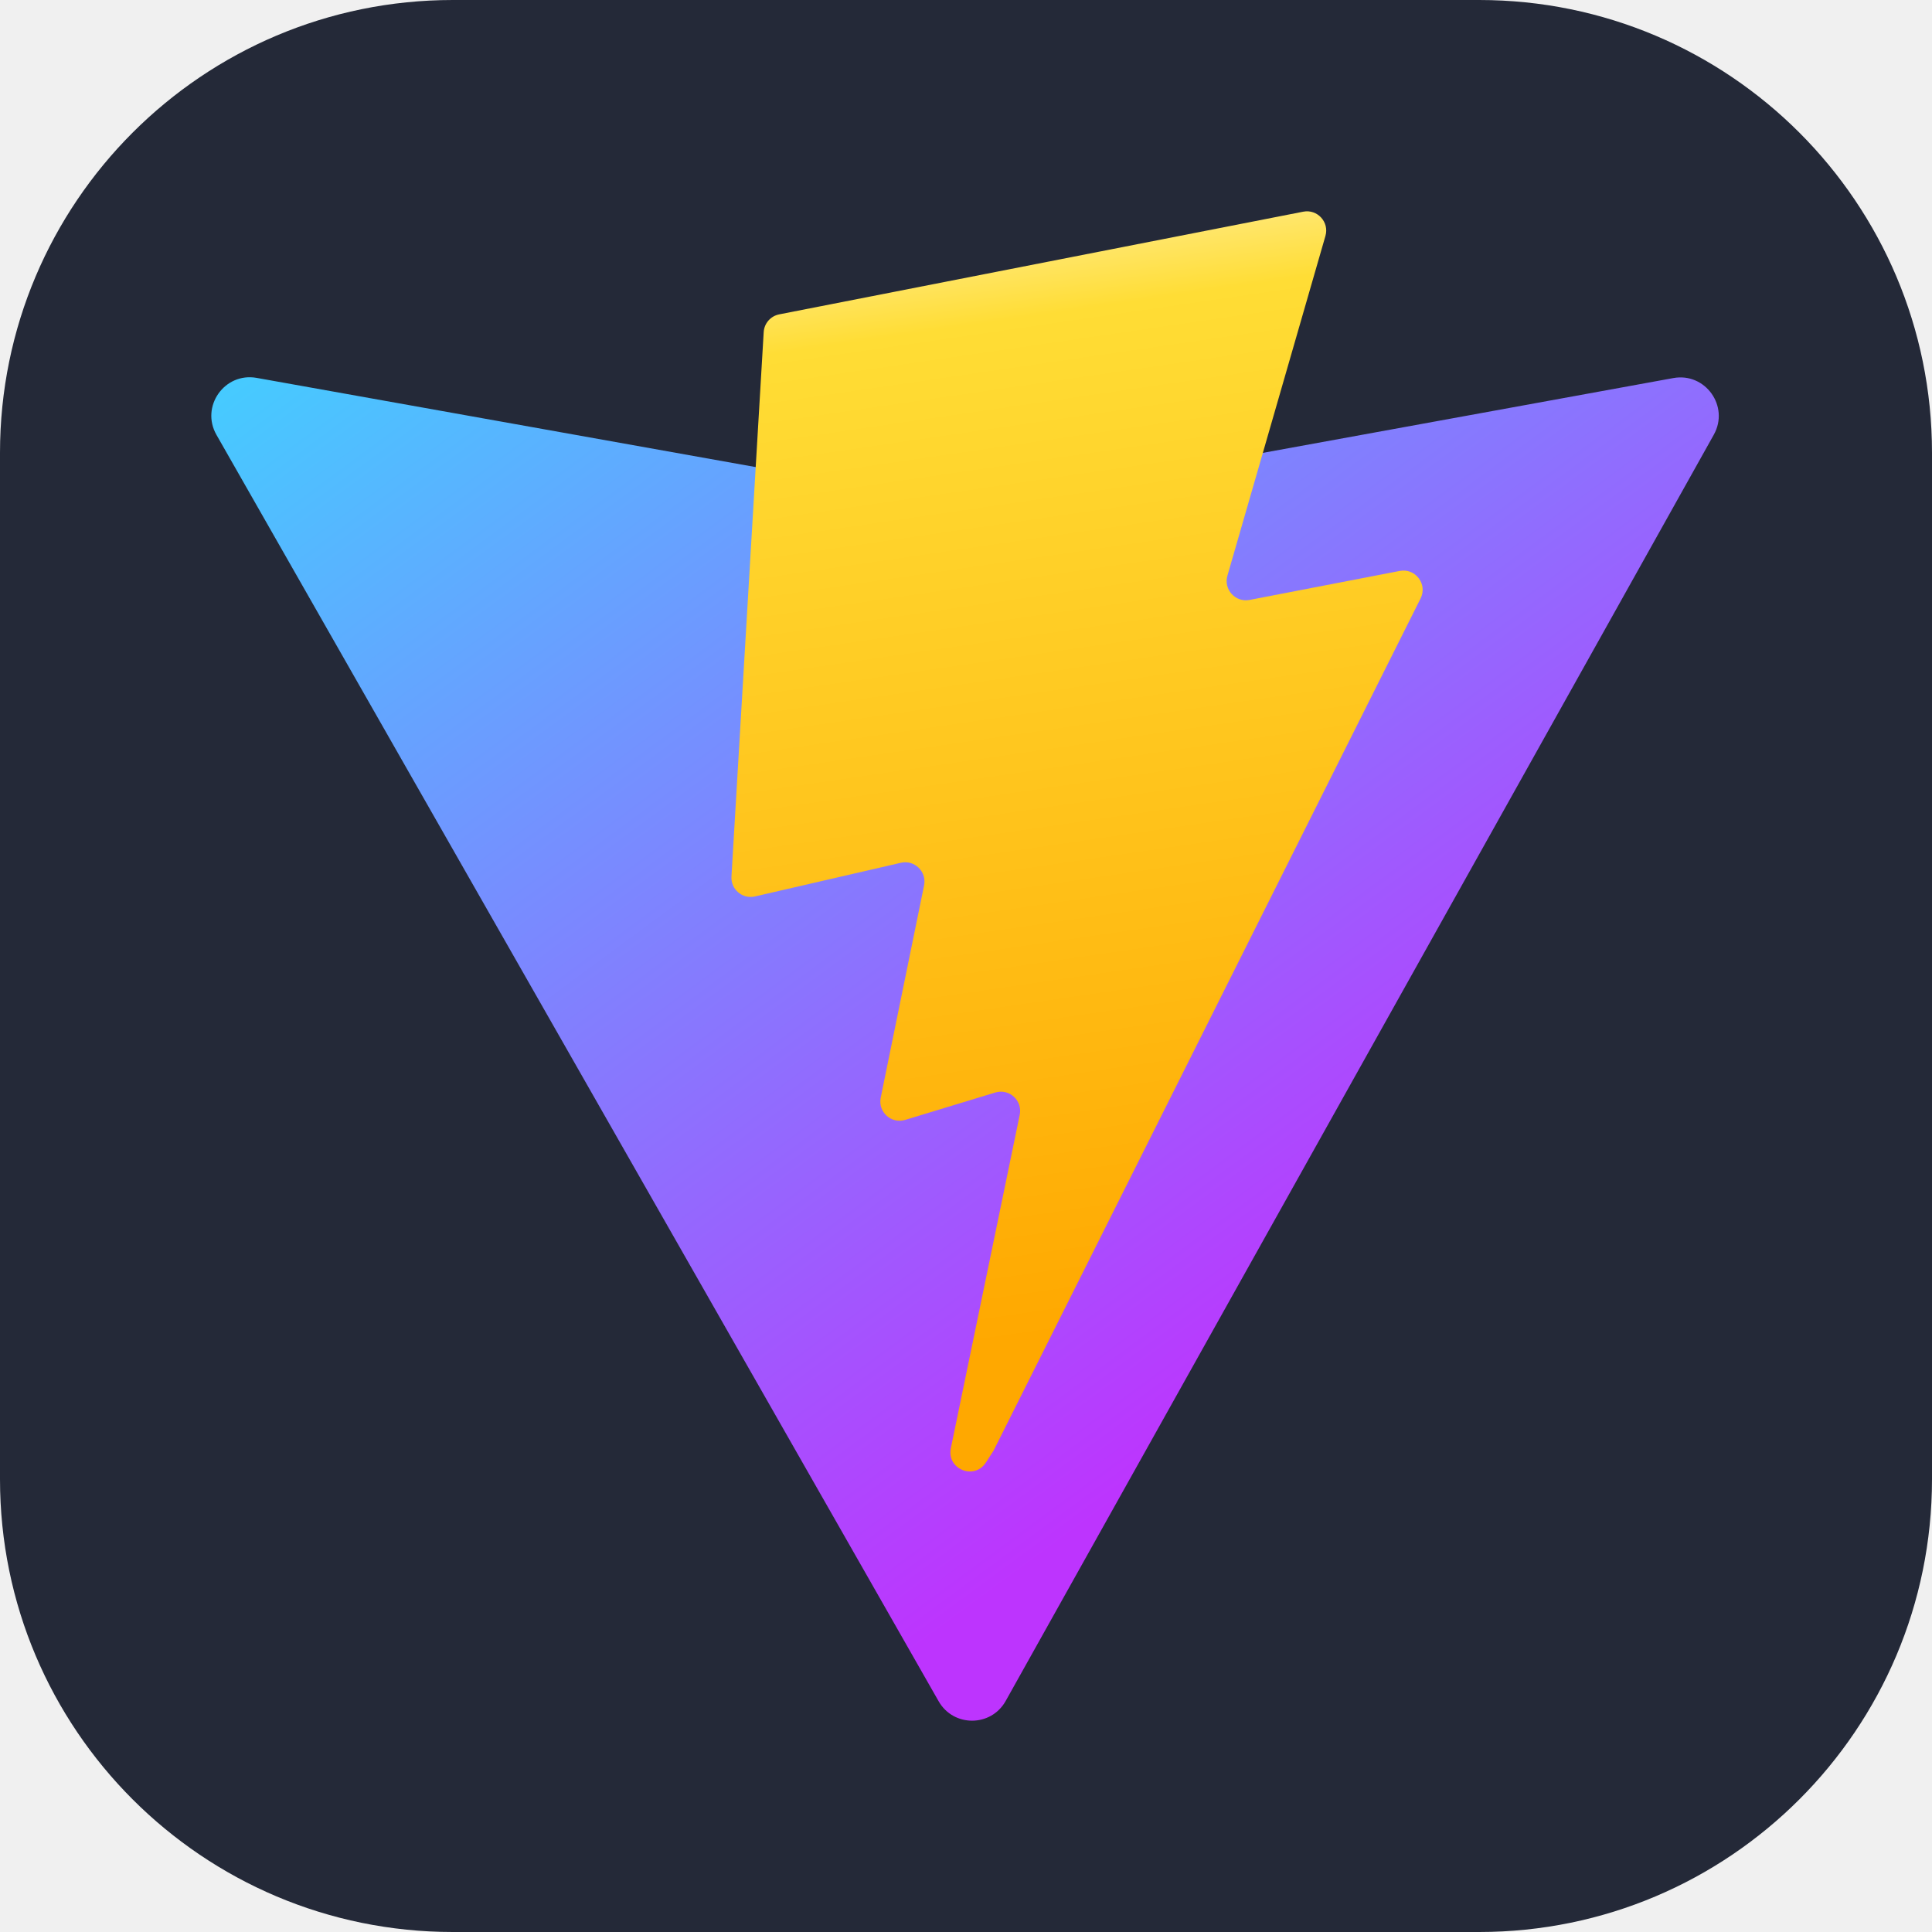
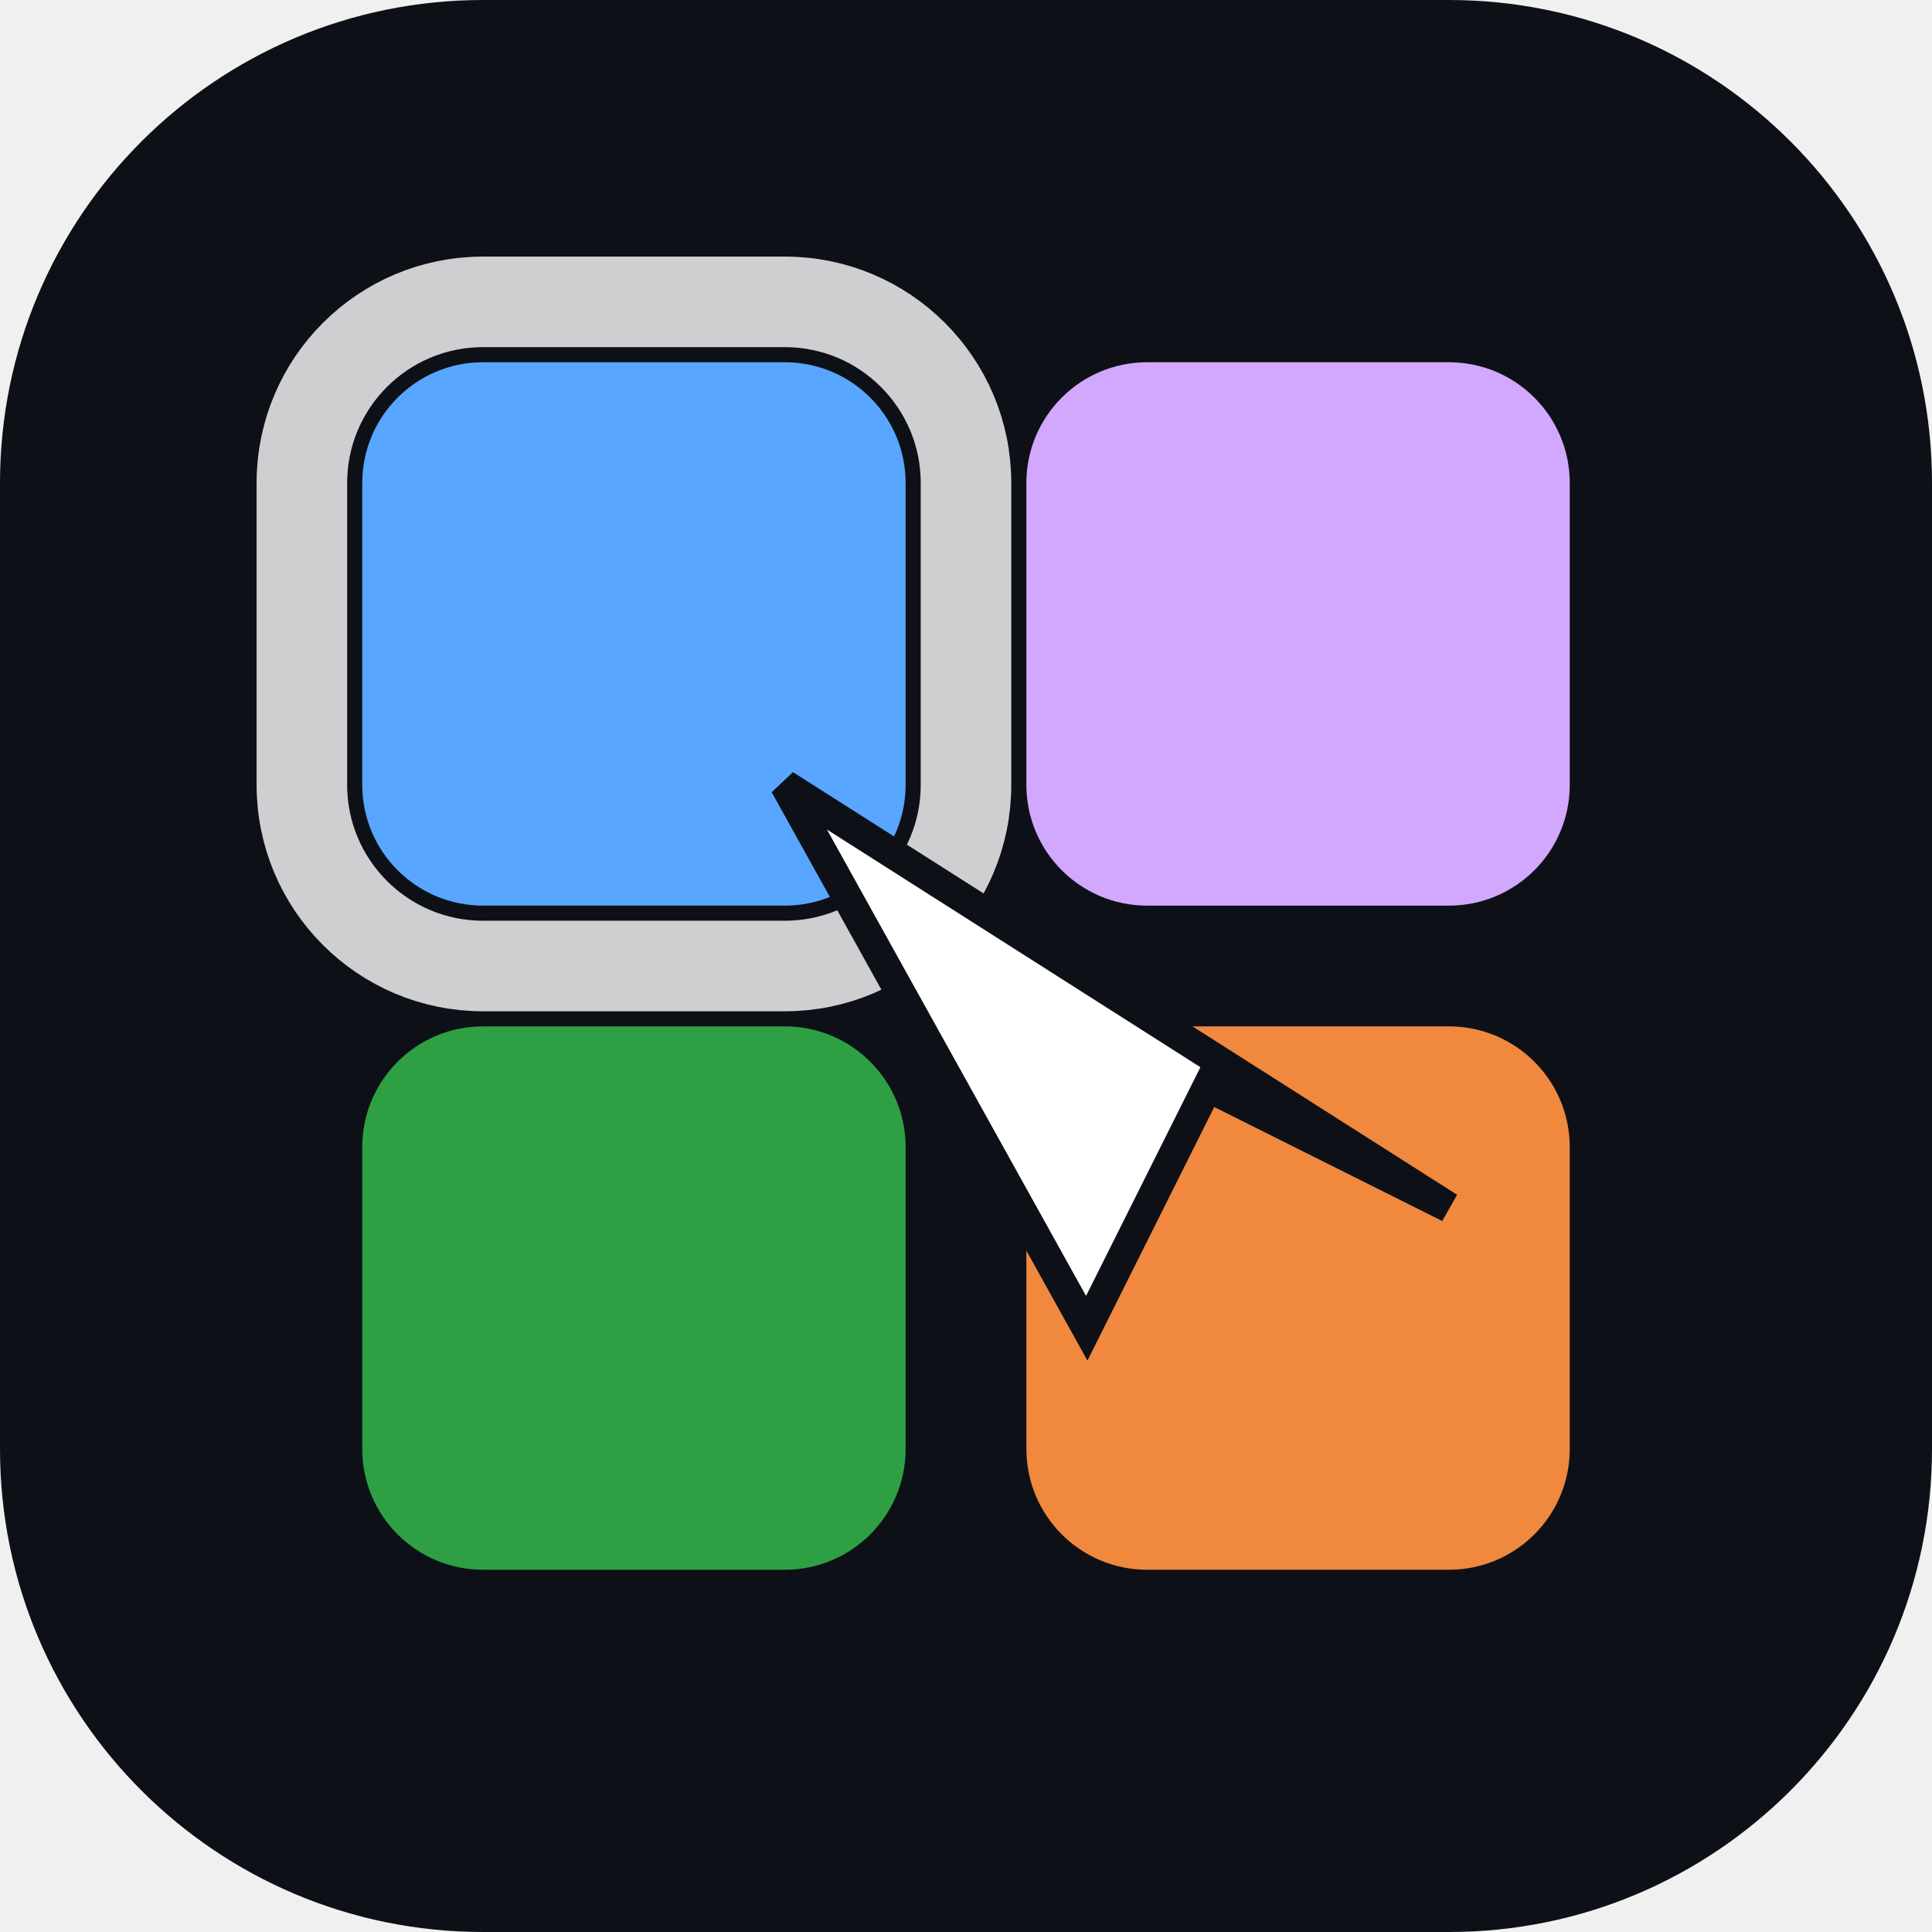
- <svg xmlns="http://www.w3.org/2000/svg" width="256" height="256" viewBox="0 0 256 256" fill="none">
-   <rect width="256" height="256" rx="60" fill="#242938" />
-   <path d="M227.088 57.602L133.256 225.389C131.318 228.854 126.341 228.874 124.375 225.427L28.682 57.618C26.54 53.861 29.752 49.31 34.01 50.072L127.942 66.861C128.541 66.968 129.155 66.967 129.754 66.858L221.722 50.096C225.965 49.322 229.192 53.837 227.088 57.602Z" fill="url(#paint0_linear_307_179)" />
-   <path d="M172.687 28.049L103.249 41.655C102.107 41.879 101.262 42.846 101.194 44.007L96.922 116.148C96.822 117.847 98.382 119.166 100.04 118.783L119.373 114.322C121.182 113.905 122.816 115.498 122.445 117.317L116.701 145.443C116.314 147.336 118.092 148.954 119.94 148.393L131.881 144.765C133.732 144.203 135.511 145.826 135.119 147.721L125.991 191.9C125.42 194.664 129.096 196.171 130.629 193.801L131.653 192.219L188.235 79.299C189.183 77.409 187.549 75.253 185.472 75.653L165.573 79.494C163.703 79.855 162.112 78.113 162.639 76.283L175.628 31.258C176.156 29.425 174.559 27.683 172.687 28.049Z" fill="url(#paint1_linear_307_179)" />
-   <defs>
-     <linearGradient id="paint0_linear_307_179" x1="26.346" y1="44.075" x2="143.127" y2="202.673" gradientUnits="userSpaceOnUse">
-       <stop stop-color="#41D1FF" />
-       <stop offset="1" stop-color="#BD34FE" />
-     </linearGradient>
-     <linearGradient id="paint1_linear_307_179" x1="122.551" y1="31.743" x2="143.676" y2="176.66" gradientUnits="userSpaceOnUse">
-       <stop stop-color="#FFEA83" />
-       <stop offset="0.083" stop-color="#FFDD35" />
-       <stop offset="1" stop-color="#FFA800" />
-     </linearGradient>
-   </defs>
+ <svg xmlns="http://www.w3.org/2000/svg" width="32" height="32" viewBox="0 0 32 32" fill="none">
+   <rect width="32" height="32" rx="8" fill="#0D1117" />
+   <rect x="6" y="6" width="9" height="9" rx="2" fill="#58A6FF" />
+   <rect x="17" y="6" width="9" height="9" rx="2" fill="#D2A8FF" />
+   <rect x="6" y="17" width="9" height="9" rx="2" fill="#2EA043" />
+   <rect x="17" y="17" width="9" height="9" rx="2" fill="#F0883E" />
+   <rect x="5" y="5" width="11" height="11" rx="3" stroke="white" stroke-width="1.5" stroke-opacity="0.8" />
+   <path d="M13 13L18 22L20 18L24 20L13 13Z" fill="white" stroke="#0D1117" stroke-width="0.5" />
</svg>
